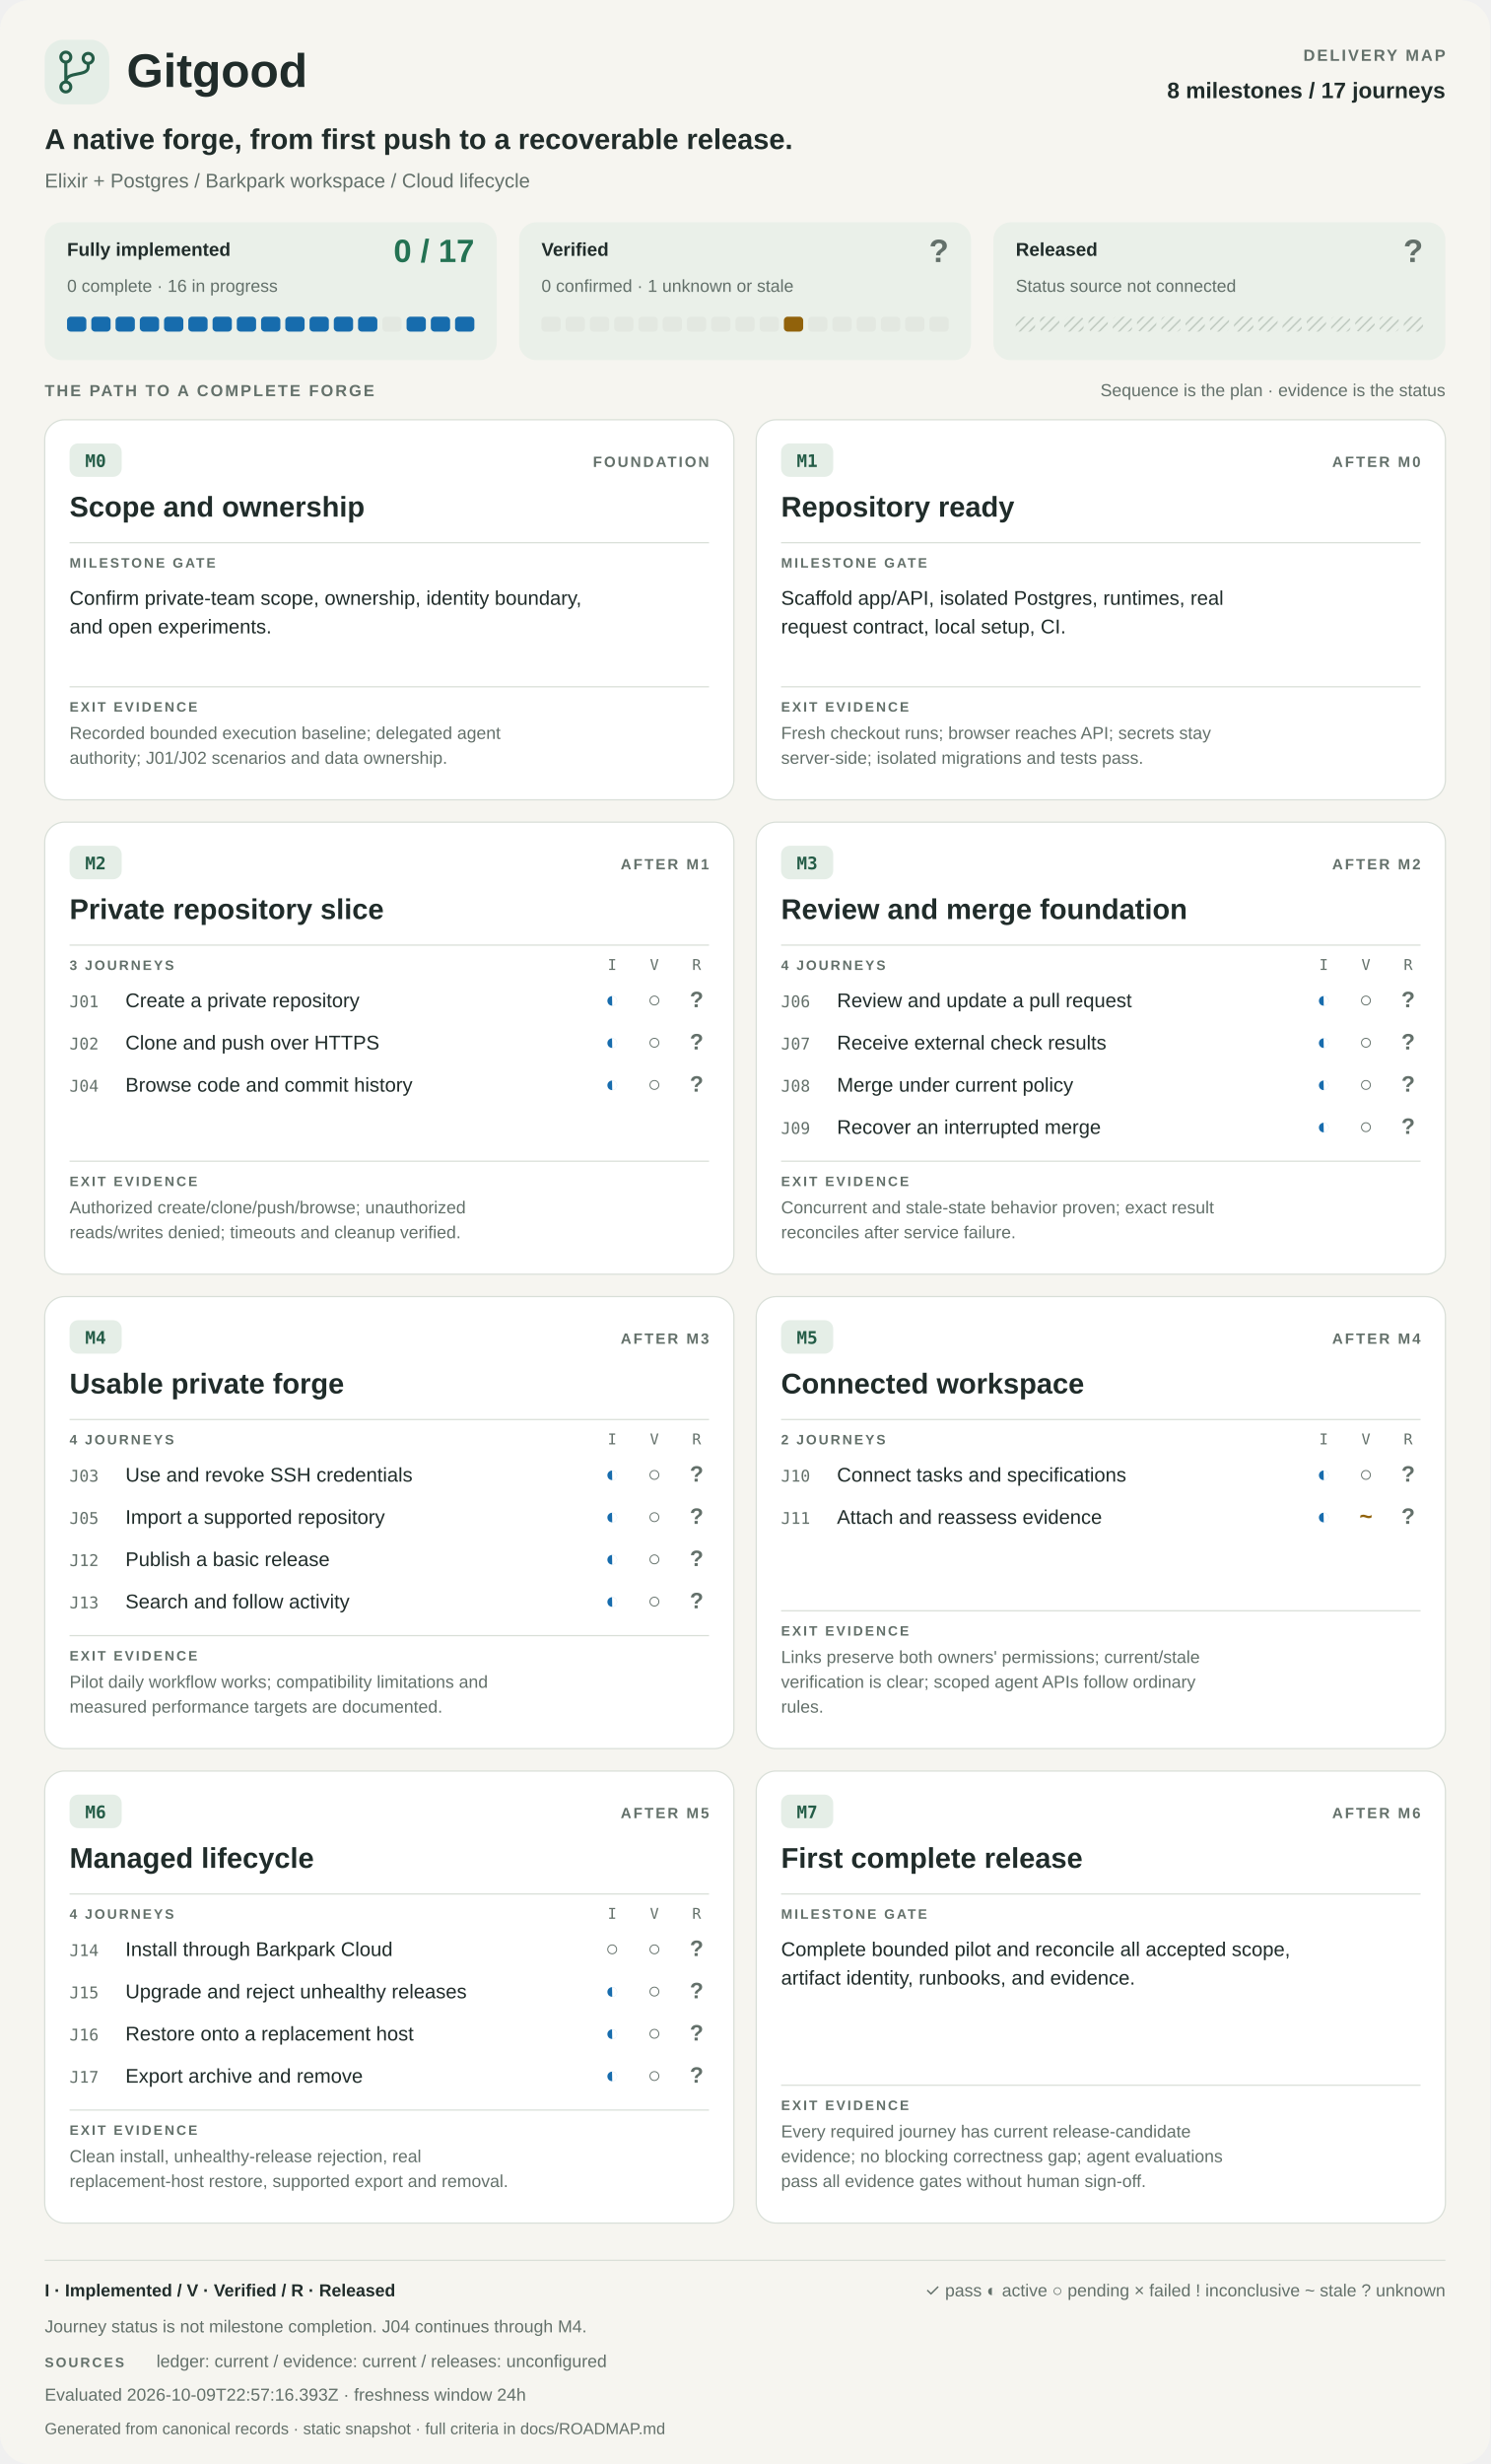
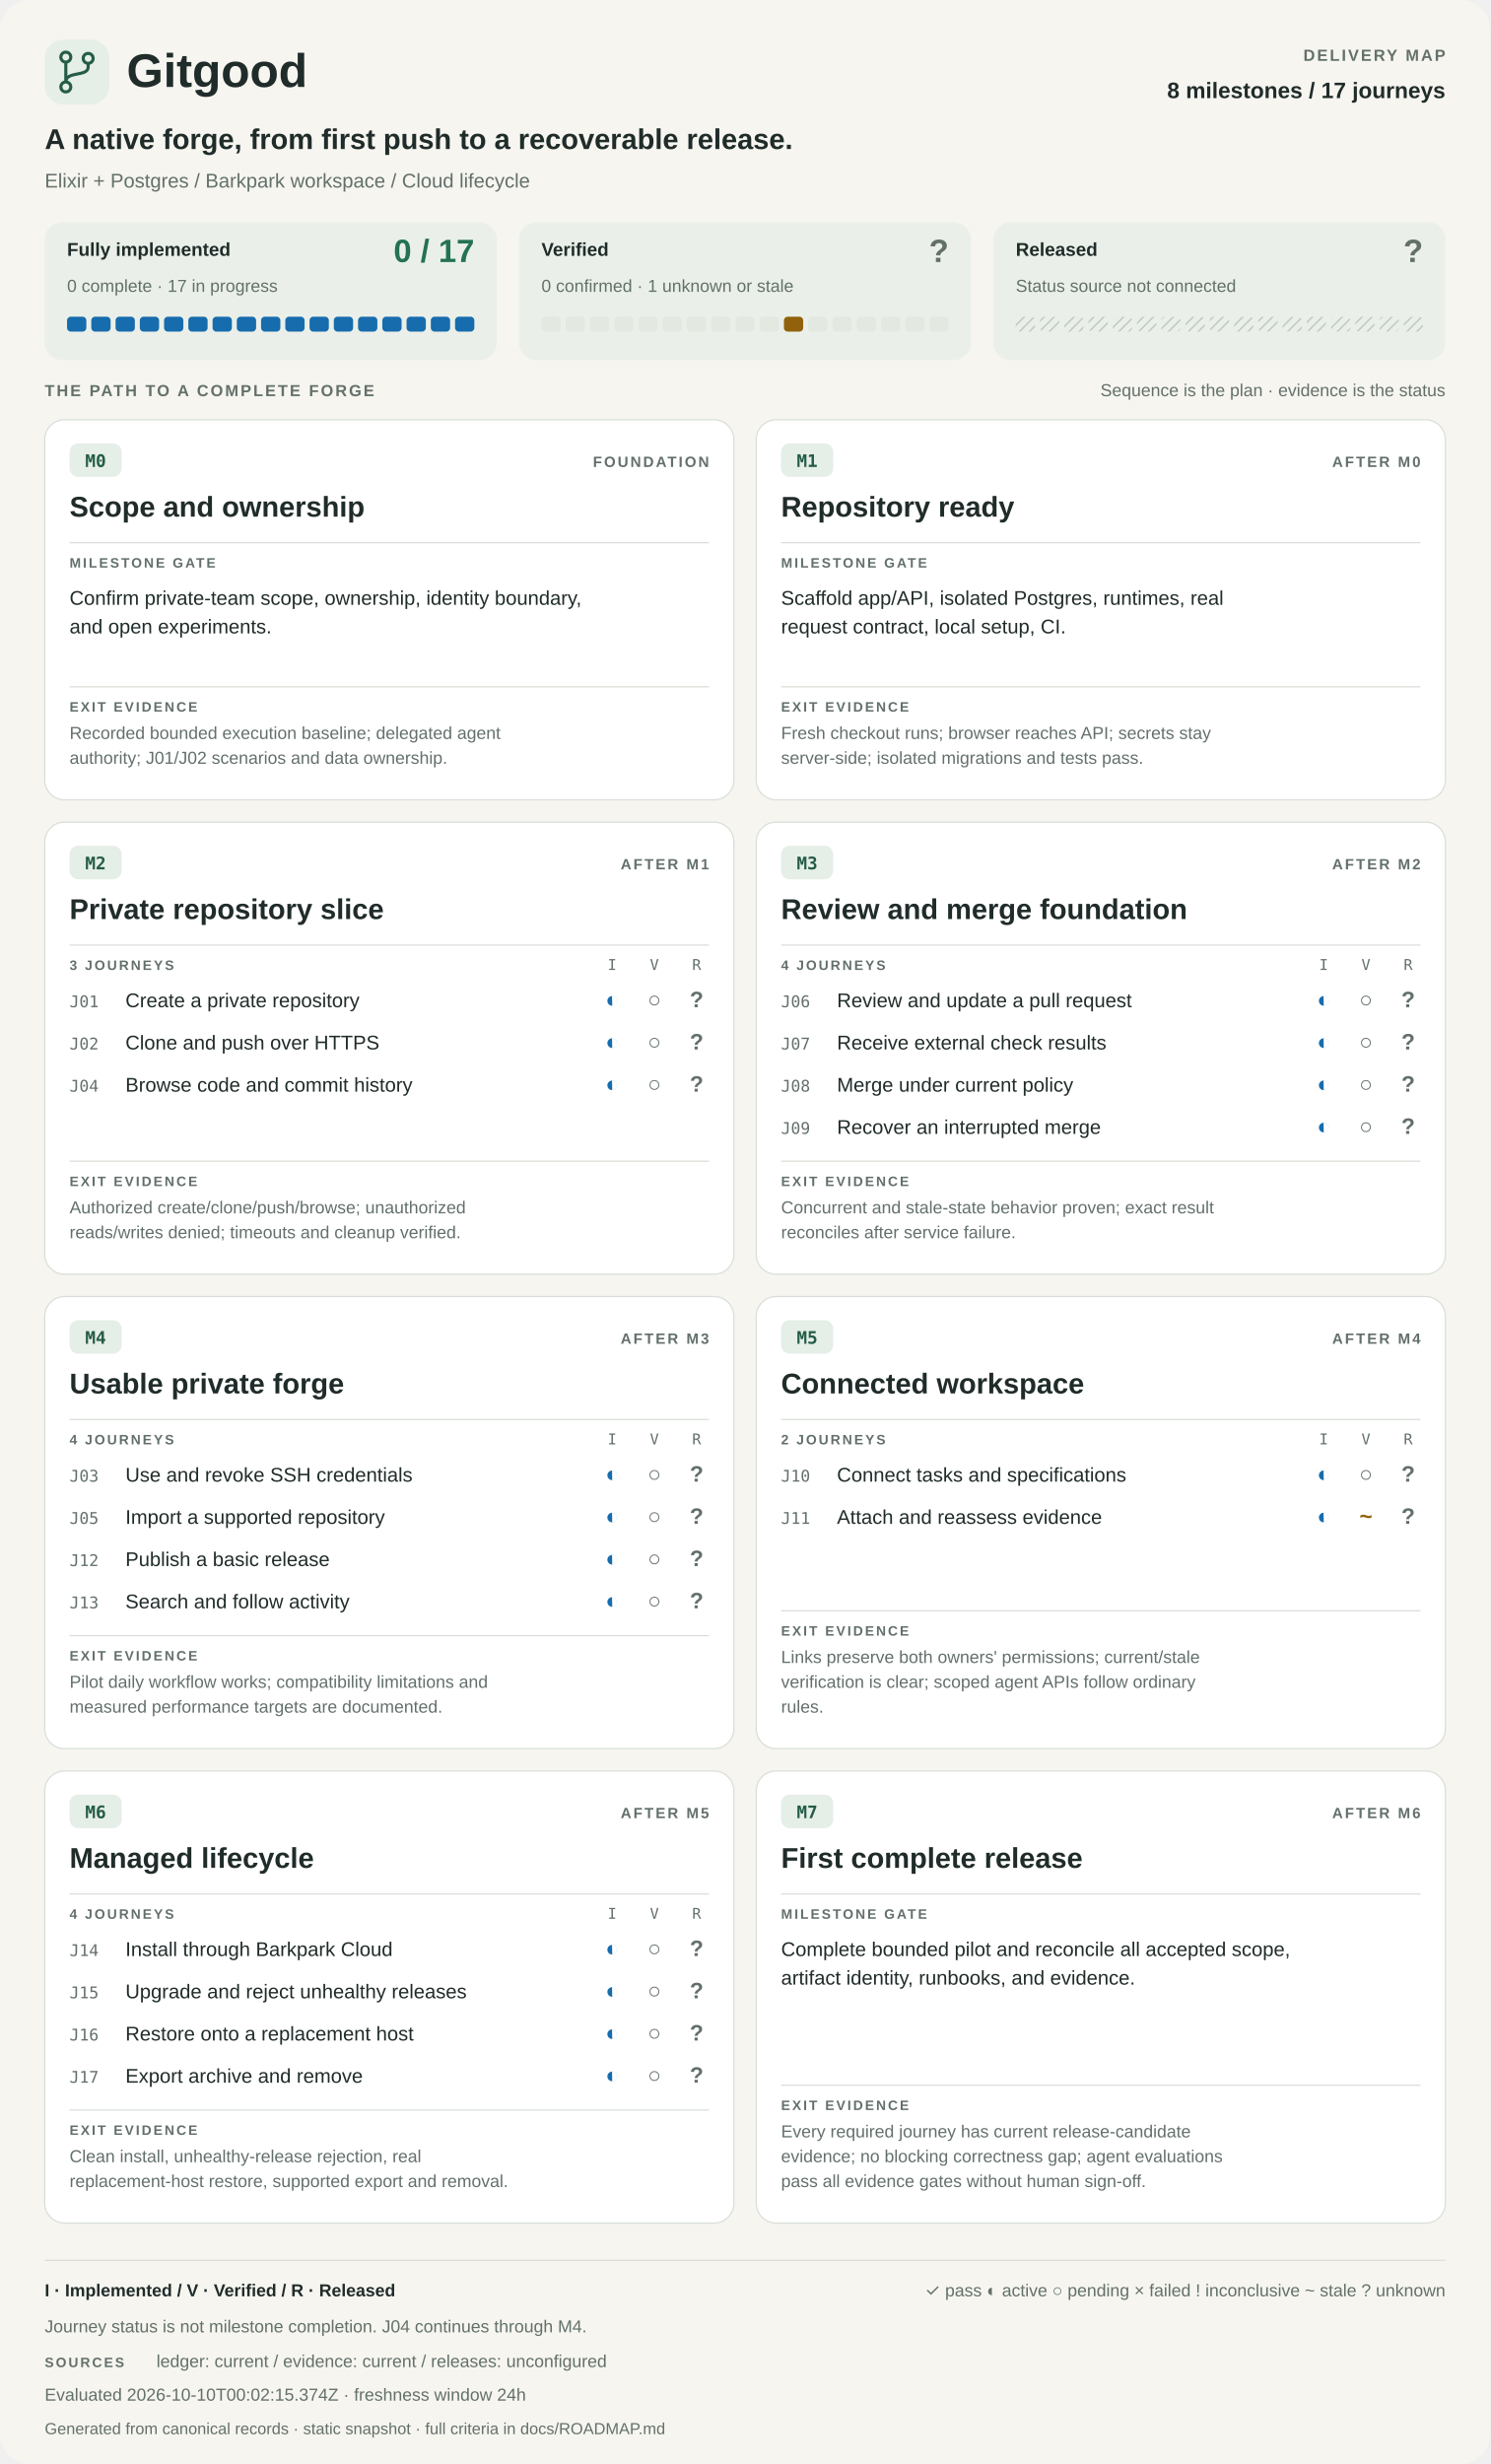
<svg xmlns="http://www.w3.org/2000/svg" width="1200" height="1984" viewBox="0 0 1200 1984" role="img" aria-labelledby="title desc">
  <style>
    :root{color-scheme:light dark}
    text{font-family:-apple-system,BlinkMacSystemFont,"Segoe UI",Arial,sans-serif;fill:#202c2a}
    .bg{fill:#f6f5f0}.card{fill:#fff;stroke:#d9dfd8}.panel{fill:#eaf0e9}.rule{stroke:#d9dfd8;fill:none}
    .muted{fill:#63706a}.good{fill:#247253}.active{fill:#176cad}.warning{fill:#91620b}.failed{fill:#b1393c}
    .badge{fill:#e5eee7}.accent{fill:#245c47}.track{fill:#e3e8e1}.unknown{fill:url(#unknown-pattern)}
    .mono{font-family:ui-monospace,SFMono-Regular,Consolas,monospace}.label{font-weight:600;letter-spacing:1.6px}
    .strong{font-weight:650}.symbol{font-weight:700}.pattern-line{stroke:#b7c2b8;stroke-width:1}.branch{stroke:#245c47;fill:none}
    @media(prefers-color-scheme:dark){
      text{fill:#e9eee8}.bg{fill:#141c19}.card{fill:#1d2722;stroke:#39473e}.panel{fill:#24352b}.rule{stroke:#39473e}
      .muted{fill:#b0bdb3}.good{fill:#8bd2a9}.active{fill:#8cbdeb}.warning{fill:#e7be70}.failed{fill:#ffaaaa}
      .badge{fill:#2d4033}.accent{fill:#a8dfb7}.track{fill:#35443a}.pattern-line{stroke:#5c7364}.branch{stroke:#a8dfb7}
    }
  </style>
  <defs>
    <pattern id="unknown-pattern" width="8" height="8" patternUnits="userSpaceOnUse">
      <path d="M-2 2L2-2M0 8L8 0M6 10L10 6" class="pattern-line" />
    </pattern>
  </defs>
  <rect x="0" y="0" width="1200" height="1984" rx="24" class="bg" />
  <rect x="36" y="32" width="52" height="52" rx="15" class="badge" />
  <g class="branch" stroke-width="2.5">
    <path d="M53 50v16m18-15v3c0 8-18 3-18 12" />
    <circle cx="53" cy="46" r="4" />
    <circle cx="53" cy="70" r="4" />
    <circle cx="71" cy="47" r="4" />
  </g>
  <text x="102" y="70" font-size="38" class="strong">Gitgood</text>
  <text x="1164" y="49" font-size="13" class="muted label" text-anchor="end">DELIVERY MAP</text>
  <text x="1164" y="79" font-size="18" class="strong" text-anchor="end">8 milestones / 17 journeys</text>
  <text x="36" y="120" font-size="23" class="strong">A native forge, from first push to a recoverable release.</text>
  <text x="36" y="151" font-size="16" class="muted">Elixir + Postgres   /   Barkpark workspace   /   Cloud lifecycle</text>
  <g data-metric="implementation">
    <rect x="36" y="179" width="364" height="111" rx="14" class="panel" />
    <text x="54" y="206" font-size="15" class="strong">Fully implemented</text>
    <text x="382" y="211" font-size="26" class="good strong" text-anchor="end">0 / 17</text>
-     <text x="54" y="235" font-size="14" class="muted">0 complete · 16 in progress</text>
+     <text x="54" y="235" font-size="14" class="muted">0 complete · 17 in progress</text>
    <rect data-state="in_progress" x="54.00" y="255" width="15.53" height="12" rx="3" class="active" />
    <rect data-state="in_progress" x="73.53" y="255" width="15.53" height="12" rx="3" class="active" />
    <rect data-state="in_progress" x="93.06" y="255" width="15.53" height="12" rx="3" class="active" />
    <rect data-state="in_progress" x="112.59" y="255" width="15.53" height="12" rx="3" class="active" />
    <rect data-state="in_progress" x="132.12" y="255" width="15.53" height="12" rx="3" class="active" />
    <rect data-state="in_progress" x="151.65" y="255" width="15.53" height="12" rx="3" class="active" />
    <rect data-state="in_progress" x="171.18" y="255" width="15.53" height="12" rx="3" class="active" />
    <rect data-state="in_progress" x="190.71" y="255" width="15.53" height="12" rx="3" class="active" />
    <rect data-state="in_progress" x="210.24" y="255" width="15.53" height="12" rx="3" class="active" />
    <rect data-state="in_progress" x="229.76" y="255" width="15.53" height="12" rx="3" class="active" />
    <rect data-state="in_progress" x="249.29" y="255" width="15.53" height="12" rx="3" class="active" />
    <rect data-state="in_progress" x="268.82" y="255" width="15.53" height="12" rx="3" class="active" />
    <rect data-state="in_progress" x="288.35" y="255" width="15.53" height="12" rx="3" class="active" />
-     <rect data-state="planned" x="307.88" y="255" width="15.53" height="12" rx="3" class="track" />
+     <rect data-state="in_progress" x="307.88" y="255" width="15.53" height="12" rx="3" class="active" />
    <rect data-state="in_progress" x="327.41" y="255" width="15.53" height="12" rx="3" class="active" />
    <rect data-state="in_progress" x="346.94" y="255" width="15.53" height="12" rx="3" class="active" />
    <rect data-state="in_progress" x="366.47" y="255" width="15.53" height="12" rx="3" class="active" />
  </g>
  <g data-metric="verification">
    <rect x="418" y="179" width="364" height="111" rx="14" class="panel" />
    <text x="436" y="206" font-size="15" class="strong">Verified</text>
    <text x="764" y="211" font-size="26" class="muted strong" text-anchor="end">?</text>
    <text x="436" y="235" font-size="14" class="muted">0 confirmed · 1 unknown or stale</text>
    <rect data-state="absent" x="436.00" y="255" width="15.53" height="12" rx="3" class="track" />
    <rect data-state="absent" x="455.53" y="255" width="15.53" height="12" rx="3" class="track" />
    <rect data-state="absent" x="475.06" y="255" width="15.53" height="12" rx="3" class="track" />
    <rect data-state="absent" x="494.59" y="255" width="15.53" height="12" rx="3" class="track" />
    <rect data-state="absent" x="514.12" y="255" width="15.53" height="12" rx="3" class="track" />
    <rect data-state="absent" x="533.65" y="255" width="15.53" height="12" rx="3" class="track" />
    <rect data-state="absent" x="553.18" y="255" width="15.53" height="12" rx="3" class="track" />
    <rect data-state="absent" x="572.71" y="255" width="15.53" height="12" rx="3" class="track" />
    <rect data-state="absent" x="592.24" y="255" width="15.53" height="12" rx="3" class="track" />
    <rect data-state="absent" x="611.76" y="255" width="15.53" height="12" rx="3" class="track" />
    <rect data-state="stale" x="631.29" y="255" width="15.53" height="12" rx="3" class="warning" />
    <rect data-state="absent" x="650.82" y="255" width="15.53" height="12" rx="3" class="track" />
    <rect data-state="absent" x="670.35" y="255" width="15.53" height="12" rx="3" class="track" />
    <rect data-state="absent" x="689.88" y="255" width="15.53" height="12" rx="3" class="track" />
    <rect data-state="absent" x="709.41" y="255" width="15.53" height="12" rx="3" class="track" />
    <rect data-state="absent" x="728.94" y="255" width="15.53" height="12" rx="3" class="track" />
    <rect data-state="absent" x="748.47" y="255" width="15.53" height="12" rx="3" class="track" />
  </g>
  <g data-metric="release">
    <rect x="800" y="179" width="364" height="111" rx="14" class="panel" />
    <text x="818" y="206" font-size="15" class="strong">Released</text>
    <text x="1146" y="211" font-size="26" class="muted strong" text-anchor="end">?</text>
    <text x="818" y="235" font-size="14" class="muted">Status source not connected</text>
    <rect data-state="unknown" x="818.00" y="255" width="15.53" height="12" rx="3" class="unknown" />
    <rect data-state="unknown" x="837.53" y="255" width="15.53" height="12" rx="3" class="unknown" />
    <rect data-state="unknown" x="857.06" y="255" width="15.53" height="12" rx="3" class="unknown" />
    <rect data-state="unknown" x="876.59" y="255" width="15.53" height="12" rx="3" class="unknown" />
    <rect data-state="unknown" x="896.12" y="255" width="15.53" height="12" rx="3" class="unknown" />
    <rect data-state="unknown" x="915.65" y="255" width="15.53" height="12" rx="3" class="unknown" />
    <rect data-state="unknown" x="935.18" y="255" width="15.53" height="12" rx="3" class="unknown" />
    <rect data-state="unknown" x="954.71" y="255" width="15.53" height="12" rx="3" class="unknown" />
    <rect data-state="unknown" x="974.24" y="255" width="15.53" height="12" rx="3" class="unknown" />
    <rect data-state="unknown" x="993.76" y="255" width="15.53" height="12" rx="3" class="unknown" />
    <rect data-state="unknown" x="1013.29" y="255" width="15.53" height="12" rx="3" class="unknown" />
    <rect data-state="unknown" x="1032.82" y="255" width="15.53" height="12" rx="3" class="unknown" />
    <rect data-state="unknown" x="1052.35" y="255" width="15.53" height="12" rx="3" class="unknown" />
    <rect data-state="unknown" x="1071.88" y="255" width="15.53" height="12" rx="3" class="unknown" />
    <rect data-state="unknown" x="1091.41" y="255" width="15.53" height="12" rx="3" class="unknown" />
    <rect data-state="unknown" x="1110.94" y="255" width="15.53" height="12" rx="3" class="unknown" />
    <rect data-state="unknown" x="1130.47" y="255" width="15.53" height="12" rx="3" class="unknown" />
  </g>
  <text x="36" y="319" font-size="13" class="muted label">THE PATH TO A COMPLETE FORGE</text>
  <text x="1164" y="319" font-size="14" class="muted" text-anchor="end">Sequence is the plan · evidence is the status</text>
  <g data-phase="M0">
    <rect x="36" y="338" width="555" height="306" rx="16" class="card" />
    <rect x="56" y="357" width="42" height="27" rx="7" class="badge" />
    <text x="77" y="376" font-size="14" class="accent mono strong" text-anchor="middle">M0</text>
    <text x="571" y="376" font-size="12" class="muted label" text-anchor="end">FOUNDATION</text>
    <text x="56" y="416" font-size="23" class="strong">Scope and ownership</text>
    <path d="M56 437h515" class="rule" />
    <text x="56" y="457" font-size="11" class="muted label">MILESTONE GATE</text>
    <text x="56" y="487" font-size="16" class="">Confirm private-team scope, ownership, identity boundary,</text>
    <text x="56" y="510" font-size="16" class="">and open experiments.</text>
    <path d="M56 553h515" class="rule" />
    <text x="56" y="573" font-size="11" class="muted label">EXIT EVIDENCE</text>
    <text x="56" y="595" font-size="14" class="muted">Recorded bounded execution baseline; delegated agent</text>
    <text x="56" y="615" font-size="14" class="muted">authority; J01/J02 scenarios and data ownership.</text>
  </g>
  <g data-phase="M1">
    <rect x="609" y="338" width="555" height="306" rx="16" class="card" />
    <rect x="629" y="357" width="42" height="27" rx="7" class="badge" />
    <text x="650" y="376" font-size="14" class="accent mono strong" text-anchor="middle">M1</text>
    <text x="1144" y="376" font-size="12" class="muted label" text-anchor="end">AFTER M0</text>
    <text x="629" y="416" font-size="23" class="strong">Repository ready</text>
    <path d="M629 437h515" class="rule" />
    <text x="629" y="457" font-size="11" class="muted label">MILESTONE GATE</text>
    <text x="629" y="487" font-size="16" class="">Scaffold app/API, isolated Postgres, runtimes, real</text>
    <text x="629" y="510" font-size="16" class="">request contract, local setup, CI.</text>
    <path d="M629 553h515" class="rule" />
    <text x="629" y="573" font-size="11" class="muted label">EXIT EVIDENCE</text>
    <text x="629" y="595" font-size="14" class="muted">Fresh checkout runs; browser reaches API; secrets stay</text>
    <text x="629" y="615" font-size="14" class="muted">server-side; isolated migrations and tests pass.</text>
  </g>
  <g data-phase="M2">
    <rect x="36" y="662" width="555" height="364" rx="16" class="card" />
    <rect x="56" y="681" width="42" height="27" rx="7" class="badge" />
    <text x="77" y="700" font-size="14" class="accent mono strong" text-anchor="middle">M2</text>
    <text x="571" y="700" font-size="12" class="muted label" text-anchor="end">AFTER M1</text>
    <text x="56" y="740" font-size="23" class="strong">Private repository slice</text>
    <path d="M56 761h515" class="rule" />
    <text x="56" y="781" font-size="11" class="muted label">3 JOURNEYS</text>
    <text x="493" y="781" font-size="12" class="muted mono" text-anchor="middle">I</text>
    <text x="527" y="781" font-size="12" class="muted mono" text-anchor="middle">V</text>
    <text x="561" y="781" font-size="12" class="muted mono" text-anchor="middle">R</text>
    <g data-journey="J01">
      <text x="56" y="811" font-size="13" class="muted mono">J01</text>
      <text x="101" y="811" font-size="16" class="">Create a private repository</text>
      <text x="493" y="811" font-size="18" class="active symbol" text-anchor="middle">◐</text>
      <text x="527" y="811" font-size="18" class="muted symbol" text-anchor="middle">○</text>
      <text x="561" y="811" font-size="18" class="muted symbol" text-anchor="middle">?</text>
    </g>
    <g data-journey="J02">
      <text x="56" y="845" font-size="13" class="muted mono">J02</text>
      <text x="101" y="845" font-size="16" class="">Clone and push over HTTPS</text>
      <text x="493" y="845" font-size="18" class="active symbol" text-anchor="middle">◐</text>
      <text x="527" y="845" font-size="18" class="muted symbol" text-anchor="middle">○</text>
      <text x="561" y="845" font-size="18" class="muted symbol" text-anchor="middle">?</text>
    </g>
    <g data-journey="J04">
      <text x="56" y="879" font-size="13" class="muted mono">J04</text>
      <text x="101" y="879" font-size="16" class="">Browse code and commit history</text>
      <text x="493" y="879" font-size="18" class="active symbol" text-anchor="middle">◐</text>
      <text x="527" y="879" font-size="18" class="muted symbol" text-anchor="middle">○</text>
      <text x="561" y="879" font-size="18" class="muted symbol" text-anchor="middle">?</text>
    </g>
    <path d="M56 935h515" class="rule" />
    <text x="56" y="955" font-size="11" class="muted label">EXIT EVIDENCE</text>
    <text x="56" y="977" font-size="14" class="muted">Authorized create/clone/push/browse; unauthorized</text>
    <text x="56" y="997" font-size="14" class="muted">reads/writes denied; timeouts and cleanup verified.</text>
  </g>
  <g data-phase="M3">
    <rect x="609" y="662" width="555" height="364" rx="16" class="card" />
    <rect x="629" y="681" width="42" height="27" rx="7" class="badge" />
    <text x="650" y="700" font-size="14" class="accent mono strong" text-anchor="middle">M3</text>
    <text x="1144" y="700" font-size="12" class="muted label" text-anchor="end">AFTER M2</text>
    <text x="629" y="740" font-size="23" class="strong">Review and merge foundation</text>
    <path d="M629 761h515" class="rule" />
    <text x="629" y="781" font-size="11" class="muted label">4 JOURNEYS</text>
    <text x="1066" y="781" font-size="12" class="muted mono" text-anchor="middle">I</text>
    <text x="1100" y="781" font-size="12" class="muted mono" text-anchor="middle">V</text>
    <text x="1134" y="781" font-size="12" class="muted mono" text-anchor="middle">R</text>
    <g data-journey="J06">
      <text x="629" y="811" font-size="13" class="muted mono">J06</text>
      <text x="674" y="811" font-size="16" class="">Review and update a pull request</text>
      <text x="1066" y="811" font-size="18" class="active symbol" text-anchor="middle">◐</text>
      <text x="1100" y="811" font-size="18" class="muted symbol" text-anchor="middle">○</text>
      <text x="1134" y="811" font-size="18" class="muted symbol" text-anchor="middle">?</text>
    </g>
    <g data-journey="J07">
      <text x="629" y="845" font-size="13" class="muted mono">J07</text>
      <text x="674" y="845" font-size="16" class="">Receive external check results</text>
      <text x="1066" y="845" font-size="18" class="active symbol" text-anchor="middle">◐</text>
      <text x="1100" y="845" font-size="18" class="muted symbol" text-anchor="middle">○</text>
      <text x="1134" y="845" font-size="18" class="muted symbol" text-anchor="middle">?</text>
    </g>
    <g data-journey="J08">
      <text x="629" y="879" font-size="13" class="muted mono">J08</text>
      <text x="674" y="879" font-size="16" class="">Merge under current policy</text>
      <text x="1066" y="879" font-size="18" class="active symbol" text-anchor="middle">◐</text>
      <text x="1100" y="879" font-size="18" class="muted symbol" text-anchor="middle">○</text>
      <text x="1134" y="879" font-size="18" class="muted symbol" text-anchor="middle">?</text>
    </g>
    <g data-journey="J09">
      <text x="629" y="913" font-size="13" class="muted mono">J09</text>
      <text x="674" y="913" font-size="16" class="">Recover an interrupted merge</text>
      <text x="1066" y="913" font-size="18" class="active symbol" text-anchor="middle">◐</text>
      <text x="1100" y="913" font-size="18" class="muted symbol" text-anchor="middle">○</text>
      <text x="1134" y="913" font-size="18" class="muted symbol" text-anchor="middle">?</text>
    </g>
    <path d="M629 935h515" class="rule" />
    <text x="629" y="955" font-size="11" class="muted label">EXIT EVIDENCE</text>
    <text x="629" y="977" font-size="14" class="muted">Concurrent and stale-state behavior proven; exact result</text>
    <text x="629" y="997" font-size="14" class="muted">reconciles after service failure.</text>
  </g>
  <g data-phase="M4">
    <rect x="36" y="1044" width="555" height="364" rx="16" class="card" />
    <rect x="56" y="1063" width="42" height="27" rx="7" class="badge" />
    <text x="77" y="1082" font-size="14" class="accent mono strong" text-anchor="middle">M4</text>
    <text x="571" y="1082" font-size="12" class="muted label" text-anchor="end">AFTER M3</text>
    <text x="56" y="1122" font-size="23" class="strong">Usable private forge</text>
    <path d="M56 1143h515" class="rule" />
    <text x="56" y="1163" font-size="11" class="muted label">4 JOURNEYS</text>
    <text x="493" y="1163" font-size="12" class="muted mono" text-anchor="middle">I</text>
    <text x="527" y="1163" font-size="12" class="muted mono" text-anchor="middle">V</text>
    <text x="561" y="1163" font-size="12" class="muted mono" text-anchor="middle">R</text>
    <g data-journey="J03">
      <text x="56" y="1193" font-size="13" class="muted mono">J03</text>
      <text x="101" y="1193" font-size="16" class="">Use and revoke SSH credentials</text>
      <text x="493" y="1193" font-size="18" class="active symbol" text-anchor="middle">◐</text>
      <text x="527" y="1193" font-size="18" class="muted symbol" text-anchor="middle">○</text>
      <text x="561" y="1193" font-size="18" class="muted symbol" text-anchor="middle">?</text>
    </g>
    <g data-journey="J05">
      <text x="56" y="1227" font-size="13" class="muted mono">J05</text>
      <text x="101" y="1227" font-size="16" class="">Import a supported repository</text>
      <text x="493" y="1227" font-size="18" class="active symbol" text-anchor="middle">◐</text>
      <text x="527" y="1227" font-size="18" class="muted symbol" text-anchor="middle">○</text>
      <text x="561" y="1227" font-size="18" class="muted symbol" text-anchor="middle">?</text>
    </g>
    <g data-journey="J12">
      <text x="56" y="1261" font-size="13" class="muted mono">J12</text>
      <text x="101" y="1261" font-size="16" class="">Publish a basic release</text>
      <text x="493" y="1261" font-size="18" class="active symbol" text-anchor="middle">◐</text>
      <text x="527" y="1261" font-size="18" class="muted symbol" text-anchor="middle">○</text>
      <text x="561" y="1261" font-size="18" class="muted symbol" text-anchor="middle">?</text>
    </g>
    <g data-journey="J13">
      <text x="56" y="1295" font-size="13" class="muted mono">J13</text>
      <text x="101" y="1295" font-size="16" class="">Search and follow activity</text>
      <text x="493" y="1295" font-size="18" class="active symbol" text-anchor="middle">◐</text>
      <text x="527" y="1295" font-size="18" class="muted symbol" text-anchor="middle">○</text>
      <text x="561" y="1295" font-size="18" class="muted symbol" text-anchor="middle">?</text>
    </g>
    <path d="M56 1317h515" class="rule" />
    <text x="56" y="1337" font-size="11" class="muted label">EXIT EVIDENCE</text>
    <text x="56" y="1359" font-size="14" class="muted">Pilot daily workflow works; compatibility limitations and</text>
    <text x="56" y="1379" font-size="14" class="muted">measured performance targets are documented.</text>
  </g>
  <g data-phase="M5">
    <rect x="609" y="1044" width="555" height="364" rx="16" class="card" />
    <rect x="629" y="1063" width="42" height="27" rx="7" class="badge" />
    <text x="650" y="1082" font-size="14" class="accent mono strong" text-anchor="middle">M5</text>
    <text x="1144" y="1082" font-size="12" class="muted label" text-anchor="end">AFTER M4</text>
    <text x="629" y="1122" font-size="23" class="strong">Connected workspace</text>
    <path d="M629 1143h515" class="rule" />
    <text x="629" y="1163" font-size="11" class="muted label">2 JOURNEYS</text>
    <text x="1066" y="1163" font-size="12" class="muted mono" text-anchor="middle">I</text>
    <text x="1100" y="1163" font-size="12" class="muted mono" text-anchor="middle">V</text>
    <text x="1134" y="1163" font-size="12" class="muted mono" text-anchor="middle">R</text>
    <g data-journey="J10">
      <text x="629" y="1193" font-size="13" class="muted mono">J10</text>
      <text x="674" y="1193" font-size="16" class="">Connect tasks and specifications</text>
      <text x="1066" y="1193" font-size="18" class="active symbol" text-anchor="middle">◐</text>
      <text x="1100" y="1193" font-size="18" class="muted symbol" text-anchor="middle">○</text>
      <text x="1134" y="1193" font-size="18" class="muted symbol" text-anchor="middle">?</text>
    </g>
    <g data-journey="J11">
      <text x="629" y="1227" font-size="13" class="muted mono">J11</text>
      <text x="674" y="1227" font-size="16" class="">Attach and reassess evidence</text>
      <text x="1066" y="1227" font-size="18" class="active symbol" text-anchor="middle">◐</text>
      <text x="1100" y="1227" font-size="18" class="warning symbol" text-anchor="middle">~</text>
      <text x="1134" y="1227" font-size="18" class="muted symbol" text-anchor="middle">?</text>
    </g>
    <path d="M629 1297h515" class="rule" />
    <text x="629" y="1317" font-size="11" class="muted label">EXIT EVIDENCE</text>
    <text x="629" y="1339" font-size="14" class="muted">Links preserve both owners' permissions; current/stale</text>
    <text x="629" y="1359" font-size="14" class="muted">verification is clear; scoped agent APIs follow ordinary</text>
    <text x="629" y="1379" font-size="14" class="muted">rules.</text>
  </g>
  <g data-phase="M6">
    <rect x="36" y="1426" width="555" height="364" rx="16" class="card" />
    <rect x="56" y="1445" width="42" height="27" rx="7" class="badge" />
    <text x="77" y="1464" font-size="14" class="accent mono strong" text-anchor="middle">M6</text>
    <text x="571" y="1464" font-size="12" class="muted label" text-anchor="end">AFTER M5</text>
    <text x="56" y="1504" font-size="23" class="strong">Managed lifecycle</text>
    <path d="M56 1525h515" class="rule" />
    <text x="56" y="1545" font-size="11" class="muted label">4 JOURNEYS</text>
    <text x="493" y="1545" font-size="12" class="muted mono" text-anchor="middle">I</text>
    <text x="527" y="1545" font-size="12" class="muted mono" text-anchor="middle">V</text>
    <text x="561" y="1545" font-size="12" class="muted mono" text-anchor="middle">R</text>
    <g data-journey="J14">
      <text x="56" y="1575" font-size="13" class="muted mono">J14</text>
      <text x="101" y="1575" font-size="16" class="">Install through Barkpark Cloud</text>
-       <text x="493" y="1575" font-size="18" class="muted symbol" text-anchor="middle">○</text>
+       <text x="493" y="1575" font-size="18" class="active symbol" text-anchor="middle">◐</text>
      <text x="527" y="1575" font-size="18" class="muted symbol" text-anchor="middle">○</text>
      <text x="561" y="1575" font-size="18" class="muted symbol" text-anchor="middle">?</text>
    </g>
    <g data-journey="J15">
      <text x="56" y="1609" font-size="13" class="muted mono">J15</text>
      <text x="101" y="1609" font-size="16" class="">Upgrade and reject unhealthy releases</text>
      <text x="493" y="1609" font-size="18" class="active symbol" text-anchor="middle">◐</text>
      <text x="527" y="1609" font-size="18" class="muted symbol" text-anchor="middle">○</text>
      <text x="561" y="1609" font-size="18" class="muted symbol" text-anchor="middle">?</text>
    </g>
    <g data-journey="J16">
      <text x="56" y="1643" font-size="13" class="muted mono">J16</text>
      <text x="101" y="1643" font-size="16" class="">Restore onto a replacement host</text>
      <text x="493" y="1643" font-size="18" class="active symbol" text-anchor="middle">◐</text>
      <text x="527" y="1643" font-size="18" class="muted symbol" text-anchor="middle">○</text>
      <text x="561" y="1643" font-size="18" class="muted symbol" text-anchor="middle">?</text>
    </g>
    <g data-journey="J17">
      <text x="56" y="1677" font-size="13" class="muted mono">J17</text>
      <text x="101" y="1677" font-size="16" class="">Export archive and remove</text>
      <text x="493" y="1677" font-size="18" class="active symbol" text-anchor="middle">◐</text>
      <text x="527" y="1677" font-size="18" class="muted symbol" text-anchor="middle">○</text>
      <text x="561" y="1677" font-size="18" class="muted symbol" text-anchor="middle">?</text>
    </g>
    <path d="M56 1699h515" class="rule" />
    <text x="56" y="1719" font-size="11" class="muted label">EXIT EVIDENCE</text>
    <text x="56" y="1741" font-size="14" class="muted">Clean install, unhealthy-release rejection, real</text>
    <text x="56" y="1761" font-size="14" class="muted">replacement-host restore, supported export and removal.</text>
  </g>
  <g data-phase="M7">
    <rect x="609" y="1426" width="555" height="364" rx="16" class="card" />
    <rect x="629" y="1445" width="42" height="27" rx="7" class="badge" />
    <text x="650" y="1464" font-size="14" class="accent mono strong" text-anchor="middle">M7</text>
    <text x="1144" y="1464" font-size="12" class="muted label" text-anchor="end">AFTER M6</text>
    <text x="629" y="1504" font-size="23" class="strong">First complete release</text>
    <path d="M629 1525h515" class="rule" />
    <text x="629" y="1545" font-size="11" class="muted label">MILESTONE GATE</text>
    <text x="629" y="1575" font-size="16" class="">Complete bounded pilot and reconcile all accepted scope,</text>
    <text x="629" y="1598" font-size="16" class="">artifact identity, runbooks, and evidence.</text>
    <path d="M629 1679h515" class="rule" />
    <text x="629" y="1699" font-size="11" class="muted label">EXIT EVIDENCE</text>
    <text x="629" y="1721" font-size="14" class="muted">Every required journey has current release-candidate</text>
    <text x="629" y="1741" font-size="14" class="muted">evidence; no blocking correctness gap; agent evaluations</text>
    <text x="629" y="1761" font-size="14" class="muted">pass all evidence gates without human sign-off.</text>
  </g>
  <path d="M36 1820h1128" class="rule" />
  <text x="36" y="1849" font-size="14" class="strong">I · Implemented    /    V · Verified    /    R · Released</text>
  <text x="1164" y="1849" font-size="14" class="muted" text-anchor="end">✓ pass    ◐ active    ○ pending    × failed    ! inconclusive    ~ stale    ? unknown</text>
  <text x="36" y="1878" font-size="14" class="muted">Journey status is not milestone completion. J04 continues through M4.</text>
  <text x="36" y="1906" font-size="11" class="muted label">SOURCES</text>
  <text x="126" y="1906" font-size="14" class="muted">ledger: current   /   evidence: current   /   releases: unconfigured</text>
-   <text x="36" y="1933" font-size="14" class="muted">Evaluated 2026-10-09T22:57:16.393Z · freshness window 24h</text>
+   <text x="36" y="1933" font-size="14" class="muted">Evaluated 2026-10-10T00:02:15.374Z · freshness window 24h</text>
  <text x="36" y="1960" font-size="13" class="muted">Generated from canonical records · static snapshot · full criteria in docs/ROADMAP.md</text>
</svg>
